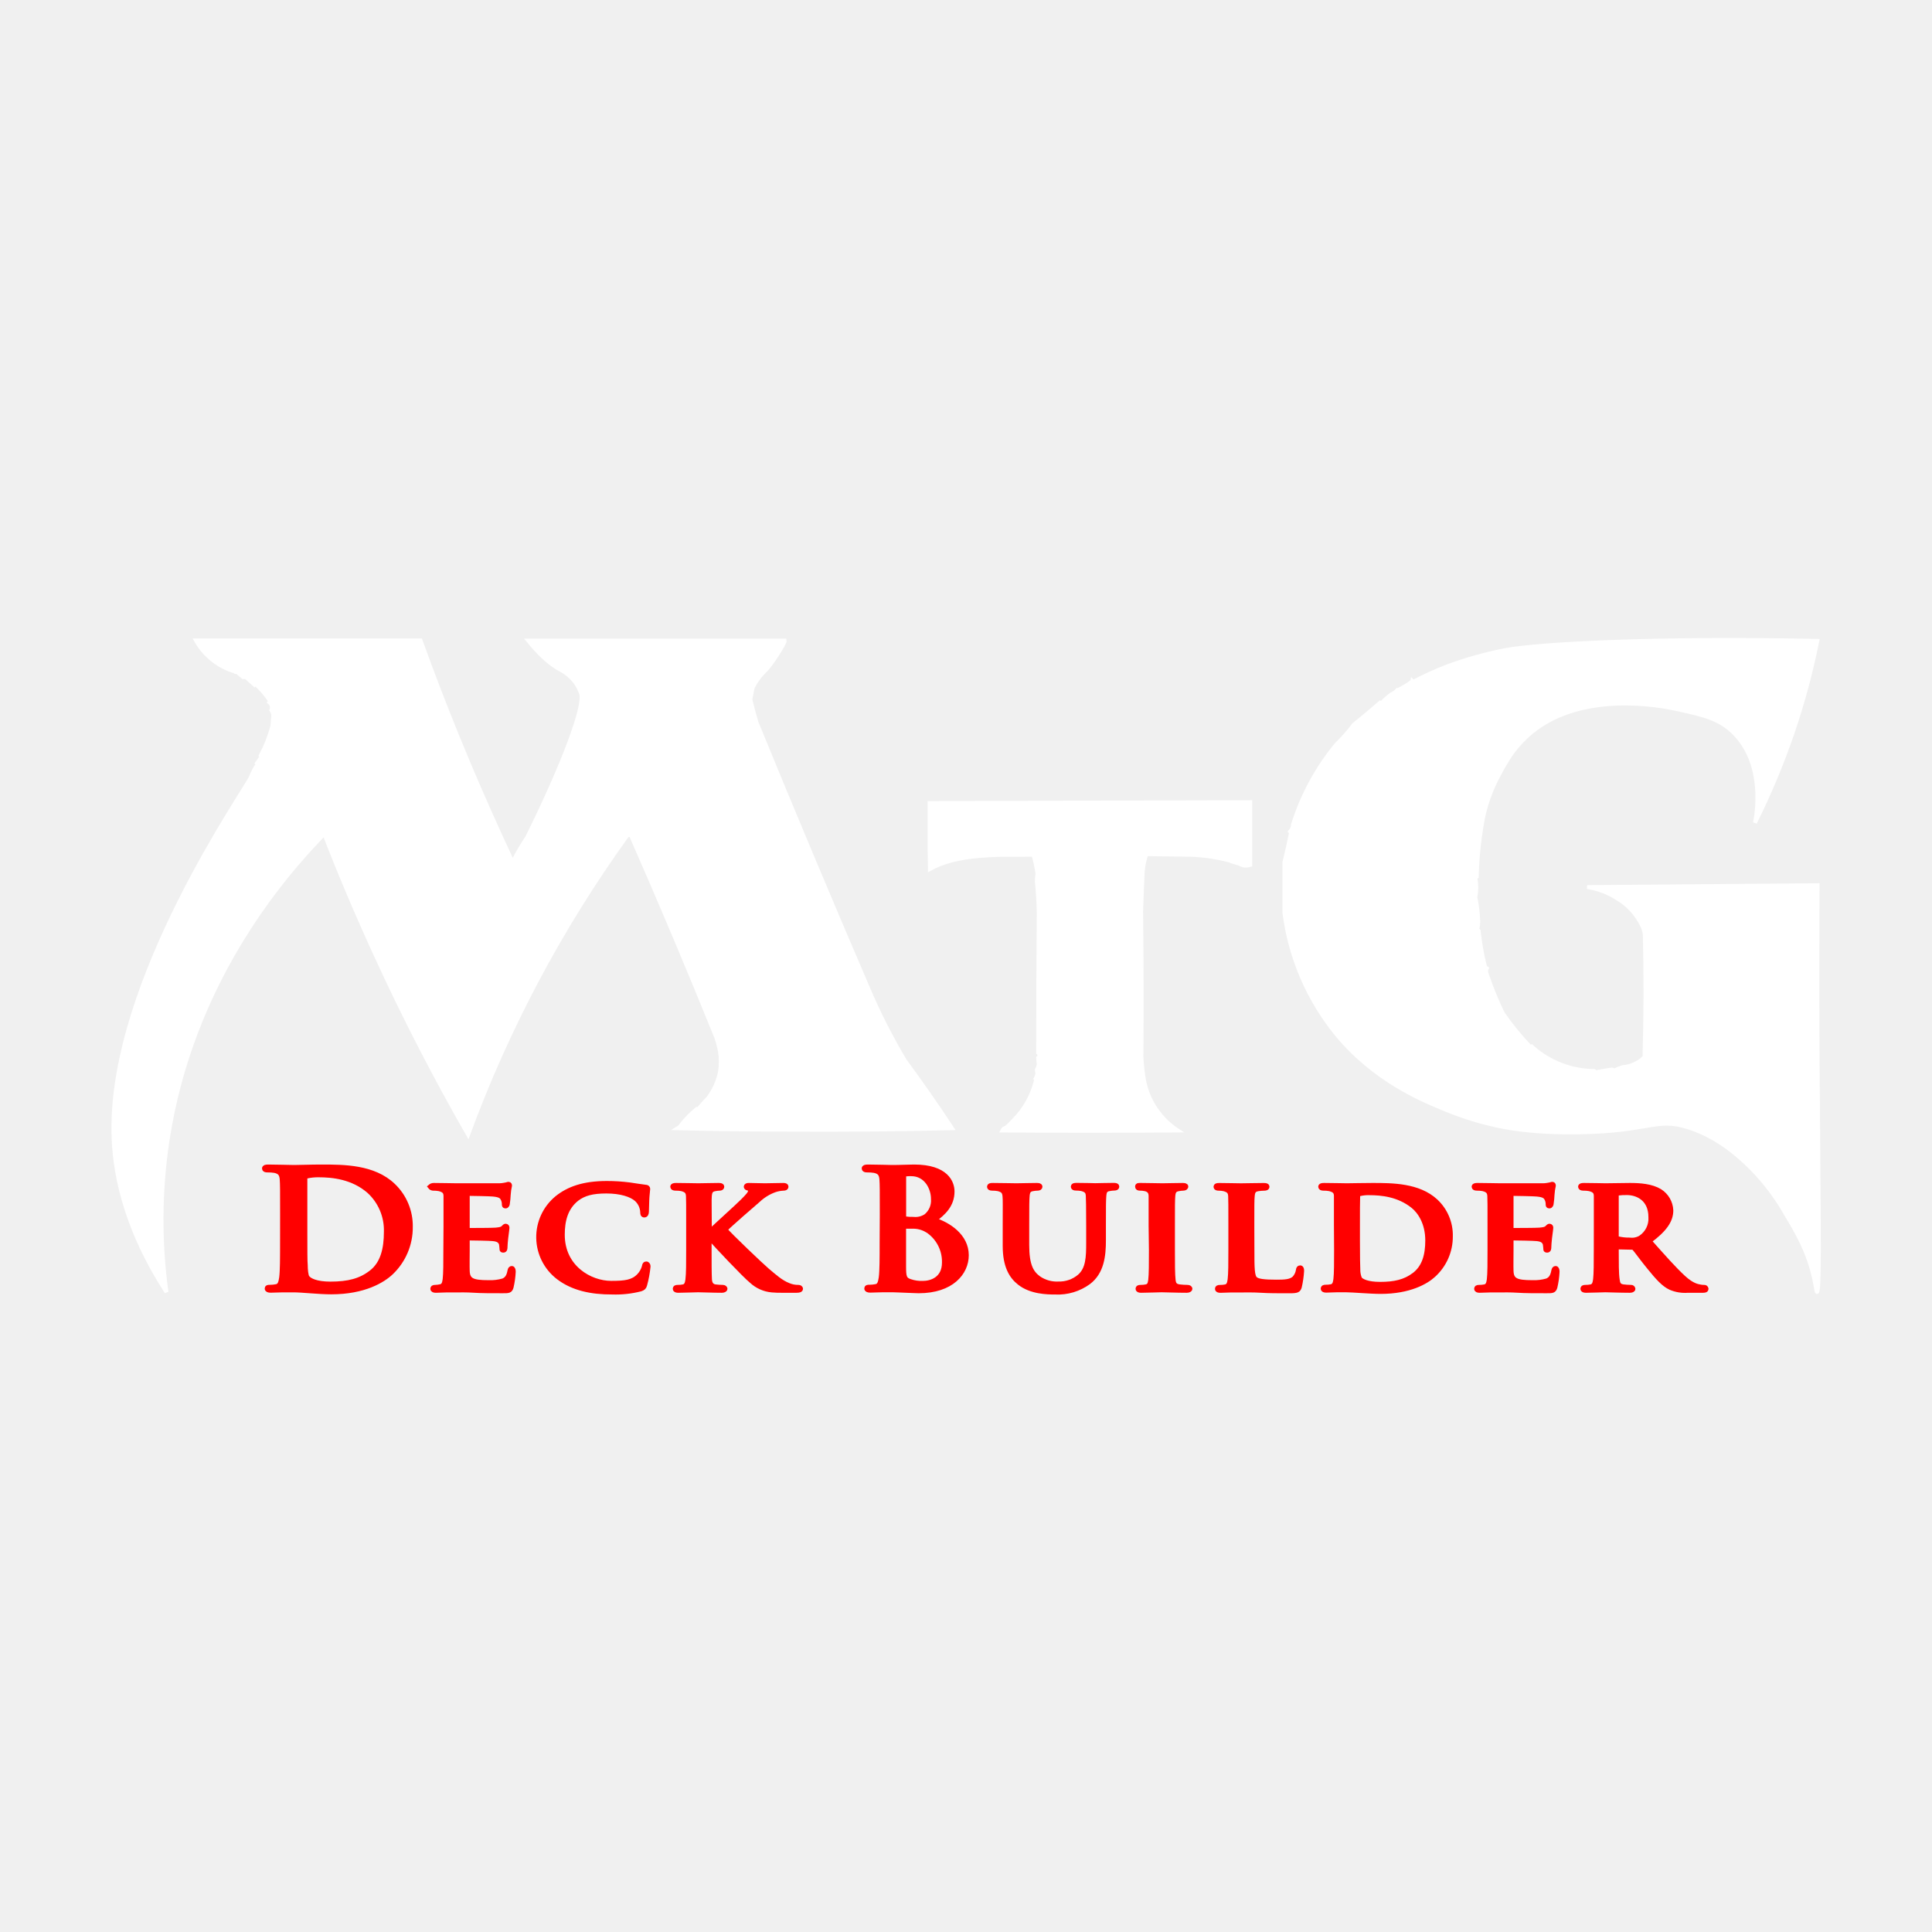
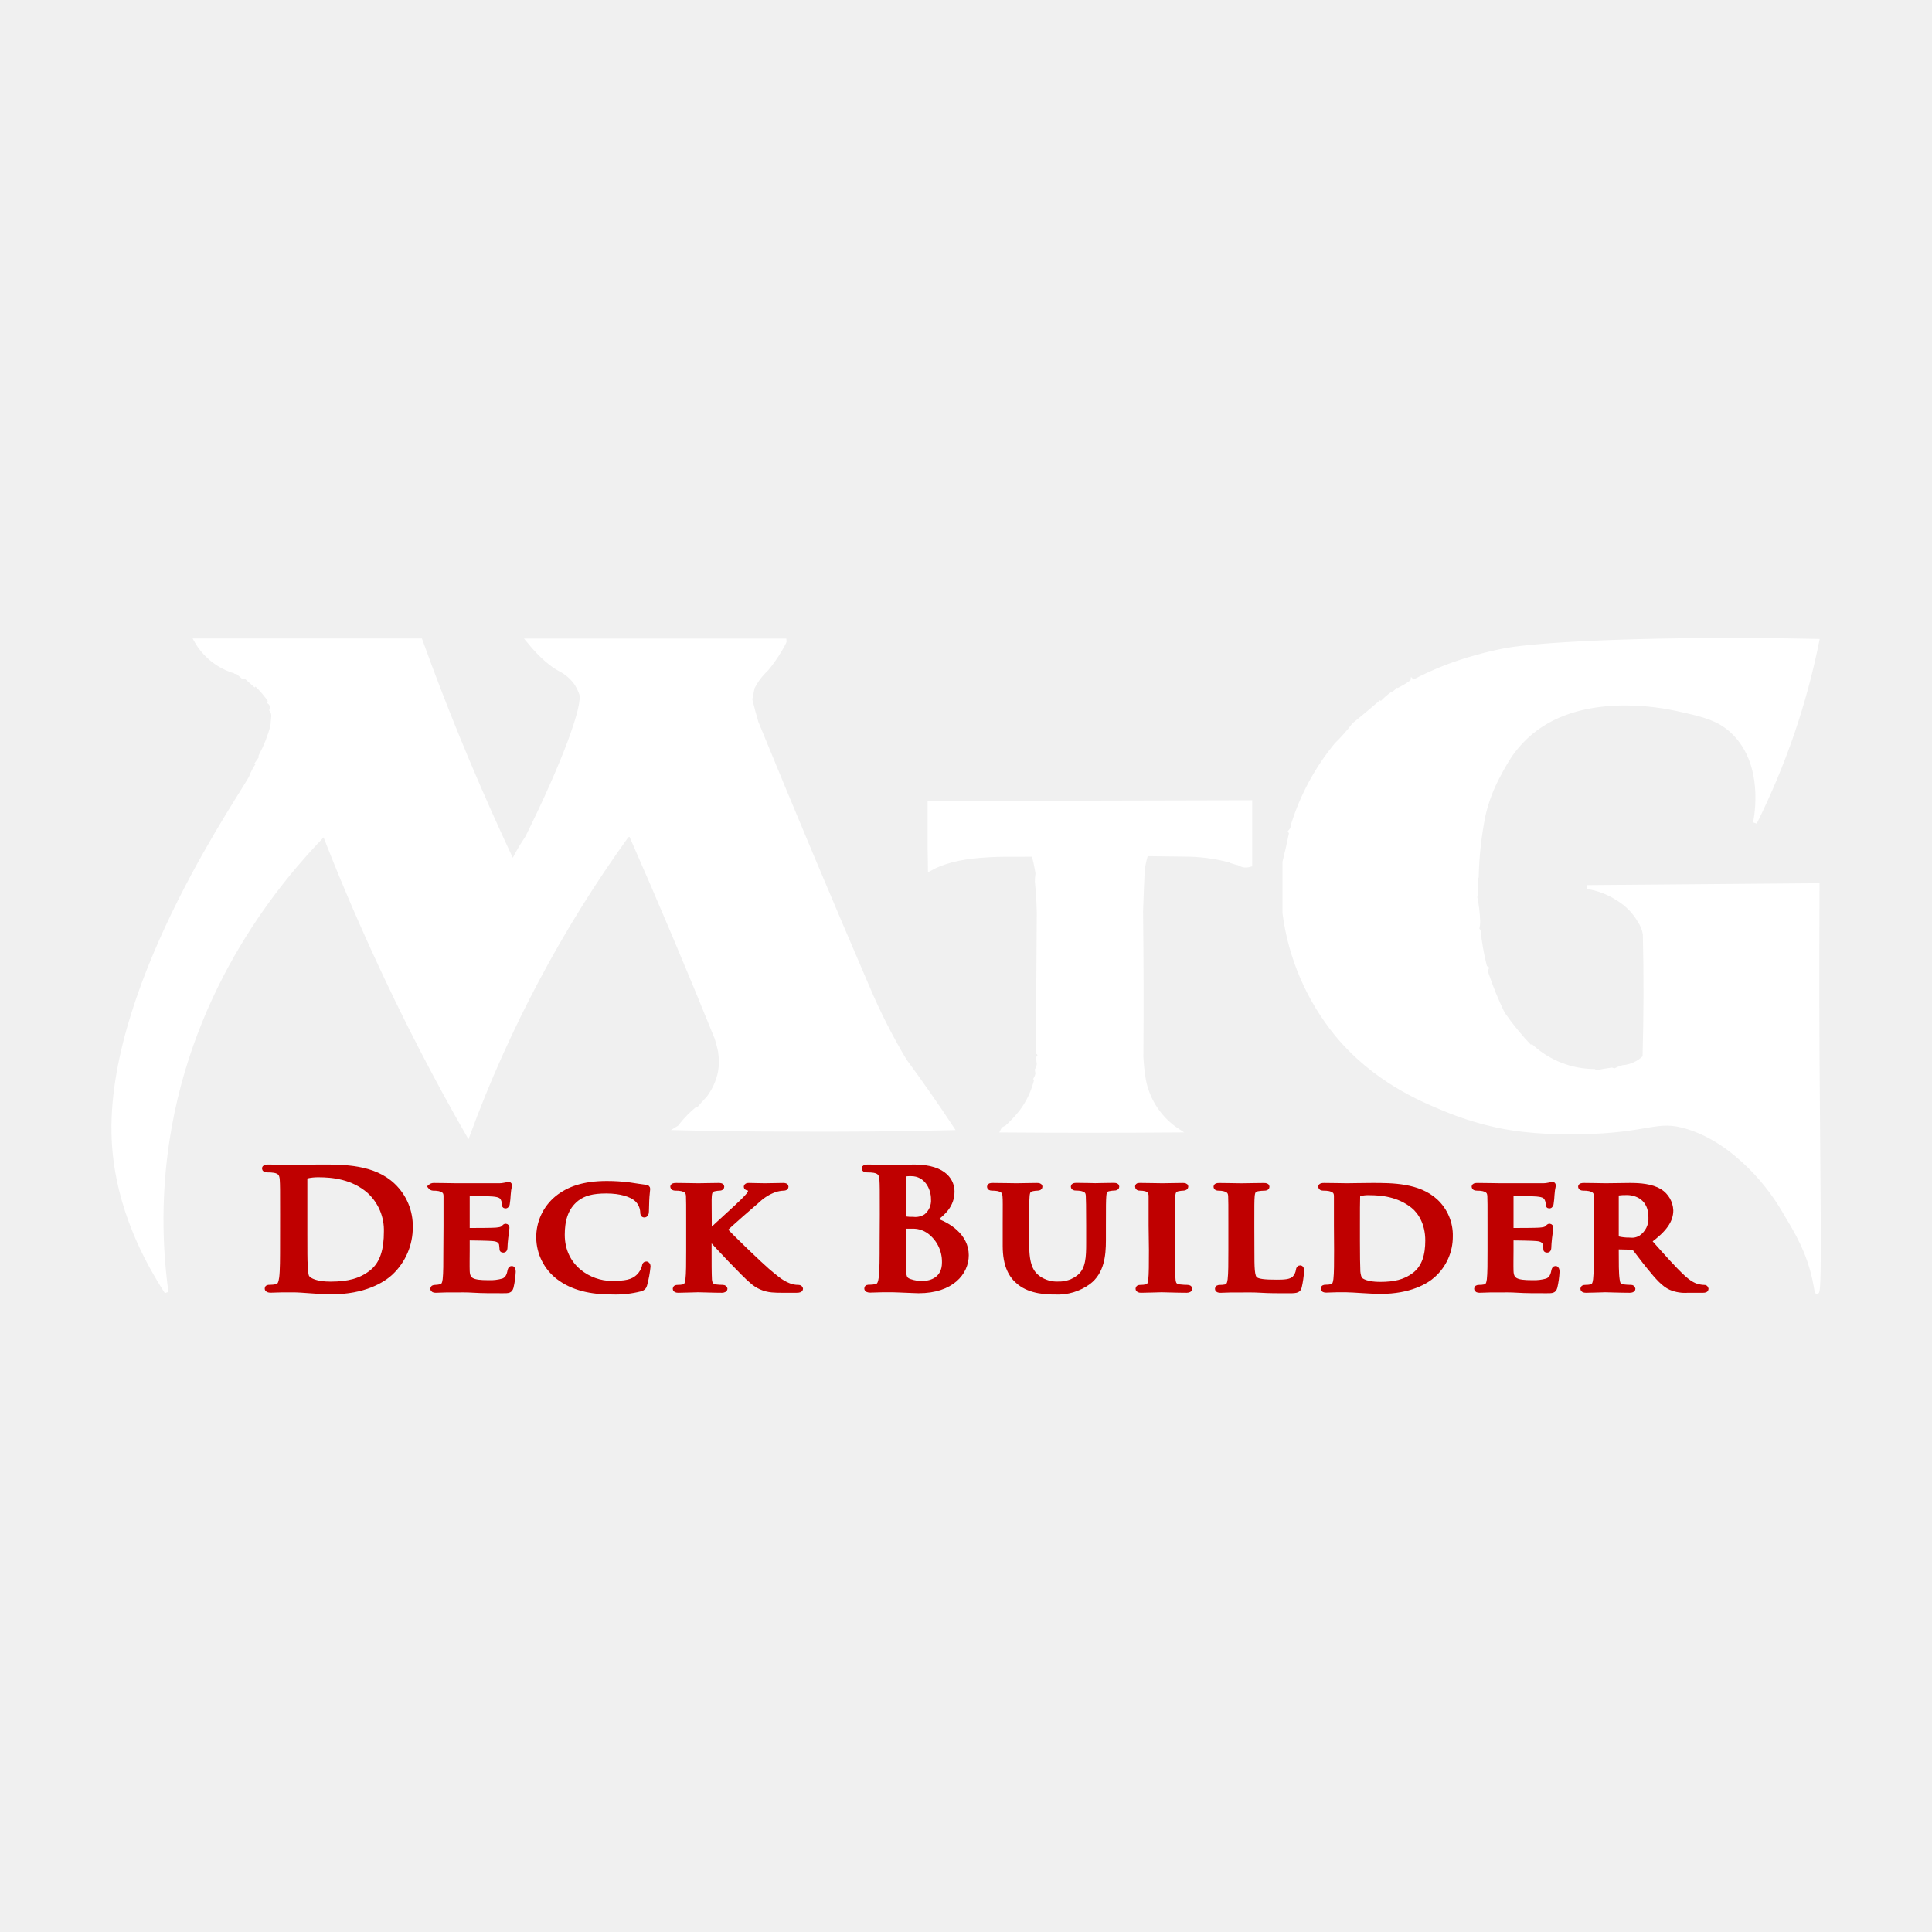
<svg xmlns="http://www.w3.org/2000/svg" viewBox="0 0 500 500">
  <defs>
    <style>
-         .cls-1{fill:red;stroke:red;stroke-miterlimit:10;stroke-width:1.28px;}.cls-2{fill-rule:evenodd;}
+         .cls-1{fill:#bf0000;stroke:#bf0000;stroke-miterlimit:10;stroke-width:1.28px;}.cls-2{fill-rule:evenodd;}
        .cls-2{fill:white;stroke:white} </style>
  </defs>
  <g id="Layer_4" data-name="Layer 4">
    <path class="cls-1" d="M73.13,314.26c0-6.42,0-7.6-.09-8.95s-.46-2.11-2-2.41a11,11,0,0,0-1.8-.12c-.51,0-.79-.09-.79-.38s.33-.38,1-.38c2.44,0,5.35.12,6.64.12,1.44,0,4.34-.12,7.11-.12,5.77,0,13.48,0,18.51,4.81a14.41,14.41,0,0,1,4.48,10.72,16.08,16.08,0,0,1-5,11.78c-2.12,2-6.93,5-15.46,5-1.67,0-3.56-.13-5.31-.26s-3.37-.25-4.53-.25c-.5,0-1.52,0-2.63,0s-2.26.09-3.18.09c-.6,0-.93-.13-.93-.43s.19-.33.74-.33a8.39,8.39,0,0,0,1.66-.17c.93-.17,1.16-1.1,1.34-2.32.23-1.78.23-5.11.23-9Zm5.77,4.64c0,4.47,0,7.72.1,8.53,0,1.05.13,2.74.5,3.2.6.81,2.4,1.69,6,1.69,4.71,0,7.85-.84,10.62-3,3-2.32,3.87-6.16,3.87-10.51a13.73,13.73,0,0,0-4.43-10.55c-4.24-3.71-9.5-4.22-13.11-4.22a13.34,13.34,0,0,0-3,.3.76.76,0,0,0-.55.84c0,1.43,0,5.11,0,8.44Z" />
    <path class="cls-1" d="M115.42,317.17c0-5.45,0-6.46,0-7.6s-.46-1.6-1.75-1.94a8.5,8.5,0,0,0-1.62-.13,1,1,0,0,1-.69-.38,1.34,1.34,0,0,1,.93-.33c2.12,0,4.7.08,5.86.08s10.29,0,11.07,0,1.39-.17,1.71-.21a5.26,5.26,0,0,1,.65-.17c.23,0,.28.17.28.34a14.93,14.93,0,0,0-.33,2.32c0,.38-.14,1.94-.23,2.36,0,.17-.14.59-.46.59s-.32-.16-.32-.46a3.15,3.15,0,0,0-.28-1.31c-.32-.63-.65-1.14-2.68-1.31-.69-.08-5.54-.17-6.37-.17-.18,0-.27.13-.27.34v8.87c0,.21,0,.38.27.38.93,0,6.19,0,7.11-.09s1.57-.17,1.94-.55.46-.46.65-.46a.35.35,0,0,1,.32.38c0,.21-.09.8-.32,2.62-.1.71-.19,2.15-.19,2.4s0,.8-.41.8-.37-.12-.37-.29c-.05-.38-.05-.85-.14-1.31-.23-.72-.74-1.27-2.26-1.39-.74-.09-5.36-.17-6.37-.17-.19,0-.23.17-.23.38v2.87c0,1.22-.05,4.26,0,5.32.09,2.44,1.34,3,5.49,3a12,12,0,0,0,3.83-.46c1-.42,1.48-1.18,1.75-2.66.1-.38.19-.55.47-.55s.37.46.37.84a22.34,22.34,0,0,1-.56,4c-.28.93-.64.93-2.17.93-3,0-5.49,0-7.48-.13s-3.5-.08-4.7-.08c-.46,0-1.34,0-2.31,0s-2,.09-2.82.09c-.5,0-.78-.13-.78-.38s.14-.38.64-.38A6.87,6.87,0,0,0,114,333c.83-.17,1.06-.84,1.2-1.9.18-1.52.18-4.35.18-7.64Z" />
    <path class="cls-1" d="M144.5,330.51a13.06,13.06,0,0,1-.32-20.43c2.95-2.37,6.83-3.8,12.88-3.8a45.77,45.77,0,0,1,5.91.38c1.52.21,2.86.46,4.06.59.46,0,.6.21.6.42s-.09.72-.19,2-.09,3.16-.14,3.88c0,.51-.18.89-.55.89s-.42-.3-.42-.76a4.85,4.85,0,0,0-1.56-3.34c-1.39-1.22-4.11-2.11-7.85-2.11-3.56,0-5.82.59-7.66,2-3,2.36-3.74,5.82-3.74,9.33,0,8.52,7.2,12.57,12.65,12.57,3.6,0,5.58-.25,7.2-1.9a5.64,5.64,0,0,0,1.38-2.4c.09-.55.19-.72.51-.72s.46.34.46.63a28.62,28.62,0,0,1-.88,4.77c-.18.64-.37.81-1.06,1.06a26,26,0,0,1-7.34.8C152.9,334.39,148.19,333.34,144.5,330.51Z" />
    <path class="cls-1" d="M183.56,318.77h.18c1.38-1.35,7.29-6.67,8.49-7.89s2-2,2-2.66a.67.67,0,0,0-.55-.72c-.37-.08-.55-.17-.55-.38s.23-.33.64-.33c.88,0,3.1.08,4.2.08,1.25,0,3.51-.08,4.76-.08.41,0,.69.08.69.33s-.23.38-.6.38a8.21,8.21,0,0,0-2.35.43,12.44,12.44,0,0,0-4.3,2.65c-1.29,1.1-7.34,6.34-8.58,7.64,1.43,1.69,9.41,9.29,11,10.64,1.8,1.48,3.37,3,5.54,3.84a6.28,6.28,0,0,0,2.49.47c.33,0,.56.17.56.38s-.23.38-1,.38h-3.56a26.22,26.22,0,0,1-2.81-.09,8.81,8.81,0,0,1-5.26-2.32c-1.76-1.39-9.56-9.67-10.43-10.76l-.42-.51h-.18v3.25c0,3.29,0,6.12.09,7.68.09,1,.46,1.69,1.47,1.86a17.32,17.32,0,0,0,2,.13c.32,0,.55.21.55.38s-.32.38-.78.38c-2.26,0-5.17-.13-6.19-.13s-3.5.13-5.12.13c-.51,0-.79-.13-.79-.38s.14-.38.65-.38a6.77,6.77,0,0,0,1.43-.13c.83-.17,1.06-.84,1.2-1.9.19-1.52.19-4.35.19-7.64v-6.33c0-5.45,0-6.46-.05-7.6s-.46-1.6-1.75-1.94a8.58,8.58,0,0,0-1.62-.13c-.41,0-.69-.12-.69-.38s.32-.33.92-.33c2.13,0,4.71.08,5.68.08s3.88-.08,5.22-.08c.6,0,.87.08.87.33s-.23.38-.55.38a6.52,6.52,0,0,0-1.16.13c-1.1.17-1.43.68-1.52,1.94s0,2.15,0,7.6Z" />
    <path class="cls-1" d="M228.33,314.26c0-6.42,0-7.6-.09-8.95s-.46-2.11-2-2.41a11,11,0,0,0-1.8-.12c-.51,0-.79-.09-.79-.38s.32-.38,1-.38c2.44,0,5.35.12,6.27.12,2.27,0,4.07-.12,5.64-.12,8.35,0,9.83,4.09,9.83,6.33,0,3.46-2.17,5.53-4.71,7.38,3.78,1.19,8.4,4.18,8.4,9.12,0,4.52-3.83,9.2-12.33,9.2-.55,0-1.89-.08-3.23-.12s-2.76-.13-3.46-.13c-.51,0-1.52,0-2.63,0s-2.26.09-3.18.09c-.6,0-.93-.13-.93-.43s.19-.33.74-.33a8.48,8.48,0,0,0,1.66-.17c.93-.17,1.16-1.1,1.34-2.32.23-1.78.23-5.11.23-9Zm5.54.71c0,.34.14.43.33.47a12.5,12.5,0,0,0,2.16.13,5,5,0,0,0,3.33-.81,5.26,5.26,0,0,0,1.89-4.47c0-2.83-1.8-6.54-5.77-6.54a8.54,8.54,0,0,0-1.52.08c-.33.09-.42.25-.42.72Zm6.09,3.38a7,7,0,0,0-3.83-1c-.83,0-1.29,0-2,0-.19,0-.28.08-.28.29v10c0,2.78.14,3.5,1.62,4a9.05,9.05,0,0,0,3.37.5c2.07,0,5.58-1,5.58-5.4A9.75,9.75,0,0,0,240,318.35Z" />
    <path class="cls-1" d="M260.14,317.17c0-5.45.05-6.46-.05-7.6s-.46-1.6-1.75-1.94a8.31,8.31,0,0,0-1.57-.13c-.46,0-.69-.12-.69-.38s.27-.33.87-.33c2.17,0,4.9.08,6.1.08,1,0,3.74-.08,5.21-.08.6,0,.88.08.88.33s-.23.38-.65.38a6.55,6.55,0,0,0-1.2.13c-1.06.17-1.38.68-1.47,1.94s-.1,2.15-.1,7.6v5c0,5.24,1.11,7.26,3.1,8.7a8.33,8.33,0,0,0,5.12,1.43,8.16,8.16,0,0,0,5.45-1.9c2.26-1.94,2.35-5.06,2.35-8.73v-4.52c0-5.45-.05-6.46-.09-7.6s-.42-1.6-1.71-1.94a7.9,7.9,0,0,0-1.48-.13c-.46,0-.69-.12-.69-.38s.28-.33.83-.33c2.08,0,4.8.08,4.85.08.46,0,3.18-.08,4.75-.08.56,0,.83.08.83.33s-.23.38-.69.38a6.55,6.55,0,0,0-1.2.13c-1.11.17-1.38.68-1.47,1.94s-.1,2.15-.1,7.6V321c0,4-.46,8.23-3.88,10.81a13.48,13.48,0,0,1-8.58,2.57c-2.12,0-6.32-.08-9.28-2.45-2.08-1.64-3.69-4.3-3.69-9.49Z" />
    <path class="cls-1" d="M297.9,317.17c0-5.45,0-6.46,0-7.6s-.5-1.64-1.38-1.9a5.94,5.94,0,0,0-1.48-.17c-.41,0-.64-.08-.64-.42s.32-.29,1-.29c1.52,0,4.29.08,5.44.08s3.65-.08,5.22-.08c.51,0,.83.08.83.29s-.23.42-.65.42a6.55,6.55,0,0,0-1.2.13c-1.1.17-1.43.68-1.52,1.94s-.09,2.15-.09,7.6v6.33c0,3.46,0,6.33.18,7.85.14,1,.42,1.52,1.62,1.69a17.46,17.46,0,0,0,2.08.13c.46,0,.64.21.64.38s-.32.38-.78.38c-2.68,0-5.45-.13-6.56-.13-.92,0-3.69.13-5.31.13-.5,0-.78-.13-.78-.38s.14-.38.65-.38a6.77,6.77,0,0,0,1.43-.13c.83-.17,1.06-.68,1.2-1.73.18-1.48.18-4.35.18-7.81Z" />
    <path class="cls-1" d="M324,323.5c0,4.6,0,6.88.88,7.56.69.55,2.26.76,5.4.76,2.17,0,3.74-.05,4.75-1a4.07,4.07,0,0,0,1-2.15c.05-.34.14-.55.46-.55s.37.38.37.8a25.45,25.45,0,0,1-.6,4.14c-.28.8-.46,1-2.58,1-2.91,0-5.27,0-7.3-.13s-3.74-.08-5.4-.08c-.46,0-1.34,0-2.31,0s-2,.09-2.81.09c-.51,0-.79-.13-.79-.38s.14-.38.65-.38a6.77,6.77,0,0,0,1.43-.13c.83-.17,1.06-.84,1.2-1.9.19-1.52.19-4.35.19-7.64v-6.33c0-5.45,0-6.46-.05-7.6s-.46-1.6-1.75-1.94a6.26,6.26,0,0,0-1.34-.13c-.47,0-.7-.12-.7-.38s.28-.33.88-.33c1.89,0,4.48.08,5.59.08s4.29-.08,5.86-.08c.6,0,.87.08.87.33s-.23.38-.73.38a10.39,10.39,0,0,0-1.57.13c-1.11.17-1.43.68-1.53,1.94s-.09,2.15-.09,7.6Z" />
    <path class="cls-1" d="M345.86,317.17c0-5.45,0-6.46,0-7.6s-.46-1.6-1.76-1.94a8.39,8.39,0,0,0-1.61-.13c-.42,0-.69-.12-.69-.38s.32-.33.92-.33c2.12,0,4.71.08,5.86.08s4.16-.08,6.6-.08c5.08,0,11.91,0,16.34,4.09a12,12,0,0,1,3.83,9.12,13.35,13.35,0,0,1-4.43,10c-1.84,1.69-6.14,4.22-13.61,4.22-1.48,0-3.24-.12-4.85-.21s-3.09-.21-4.11-.21c-.46,0-1.34,0-2.31,0s-2,.09-2.81.09c-.51,0-.79-.13-.79-.38s.14-.38.65-.38a6.77,6.77,0,0,0,1.43-.13c.83-.17,1.06-.84,1.2-1.9.18-1.52.18-4.35.18-7.64Zm5.45,4c0,3.8.05,6.54.09,7.26a6.17,6.17,0,0,0,.46,2.53c.51.68,2.13,1.43,5.31,1.43,3.69,0,6.42-.59,8.86-2.44,2.64-2,3.47-5.2,3.47-8.91,0-4.56-2-7.51-3.79-8.95-3.74-3-8.17-3.42-11.35-3.42a9.38,9.38,0,0,0-2.5.26.63.63,0,0,0-.5.71c-.05,1.23-.05,4.18-.05,7Z" />
    <path class="cls-1" d="M385.61,317.17c0-5.45,0-6.46-.05-7.6s-.46-1.6-1.75-1.94a8.5,8.5,0,0,0-1.62-.13c-.41,0-.69-.12-.69-.38s.33-.33.93-.33c2.12,0,4.7.08,5.86.08s10.29,0,11.08,0,1.38-.17,1.7-.21a5.26,5.26,0,0,1,.65-.17c.23,0,.28.17.28.34a14.93,14.93,0,0,0-.33,2.32c0,.38-.14,1.94-.23,2.36,0,.17-.14.59-.46.59s-.32-.16-.32-.46a3.15,3.15,0,0,0-.28-1.31c-.32-.63-.65-1.14-2.68-1.31-.69-.08-5.54-.17-6.37-.17-.18,0-.27.13-.27.34v8.87c0,.21,0,.38.27.38.93,0,6.19,0,7.11-.09s1.57-.17,1.94-.55.46-.46.65-.46a.35.35,0,0,1,.32.38c0,.21-.09.8-.32,2.62-.1.71-.19,2.15-.19,2.4s0,.8-.41.8-.37-.12-.37-.29c-.05-.38-.05-.85-.14-1.31-.23-.72-.74-1.27-2.26-1.39-.74-.09-5.36-.17-6.37-.17-.19,0-.23.17-.23.38v2.87c0,1.22-.05,4.26,0,5.32.09,2.44,1.34,3,5.49,3a12,12,0,0,0,3.83-.46c1-.42,1.48-1.18,1.75-2.66.1-.38.19-.55.47-.55s.37.46.37.84a22.34,22.34,0,0,1-.56,4c-.28.93-.64.93-2.17.93-3,0-5.49,0-7.47-.13s-3.51-.08-4.71-.08c-.46,0-1.34,0-2.31,0s-2,.09-2.82.09c-.5,0-.78-.13-.78-.38s.14-.38.64-.38a6.87,6.87,0,0,0,1.44-.13c.83-.17,1.06-.84,1.2-1.9.18-1.52.18-4.35.18-7.64Z" />
    <path class="cls-1" d="M413.12,317.17c0-5.45,0-6.46,0-7.6s-.46-1.6-1.76-1.94a8.39,8.39,0,0,0-1.61-.13c-.42,0-.7-.12-.7-.38s.33-.33.93-.33c2.12,0,4.71.08,5.54.08,1.38,0,5.08-.08,6.32-.08,2.59,0,5.54.21,7.71,1.52a6.15,6.15,0,0,1,2.86,4.93c0,2.66-1.66,5-5.63,7.94,3.6,4.05,6.46,7.3,8.91,9.54,2.26,2.07,3.69,2.24,4.34,2.36a3.85,3.85,0,0,0,1,.09.45.45,0,0,1,.5.38c0,.29-.27.38-.78.38H436.8a9.46,9.46,0,0,1-4.43-.72c-1.75-.8-3.28-2.49-5.54-5.28-1.61-1.94-3.32-4.34-3.83-4.89a1,1,0,0,0-.74-.26l-3.64-.08c-.19,0-.33.08-.33.29v.51c0,3.34,0,6.12.23,7.64.14,1.06.33,1.73,1.57,1.9a17.91,17.91,0,0,0,2,.13.46.46,0,0,1,.51.38c0,.25-.33.38-.84.38-2.35,0-5.72-.13-6.32-.13-.78,0-3.37.13-5,.13-.51,0-.79-.13-.79-.38s.14-.38.65-.38a6.77,6.77,0,0,0,1.43-.13c.83-.17,1.06-.84,1.2-1.9.18-1.52.18-4.35.18-7.64Zm5.17,2.79a.56.56,0,0,0,.37.63,12.3,12.3,0,0,0,3.09.34,4.44,4.44,0,0,0,2.87-.59,5.94,5.94,0,0,0,2.63-5.32c0-5.07-3.79-6.38-6.19-6.38a16.67,16.67,0,0,0-2.4.13.45.45,0,0,0-.37.51Z" />
    <path class="cls-2" d="M175.38,292a2.84,2.84,0,0,0,1-1,27.87,27.87,0,0,1,3.84-3.92l.24.24c.91-1.1,1.86-2.17,2.85-3.19a17,17,0,0,0,3-6.63,16.56,16.56,0,0,0,0-5.53c-.24-1.11-.52-2.21-.87-3.31Q174.66,242,163.25,216.08a1.74,1.74,0,0,0-1,.24,322.16,322.16,0,0,0-41.11,77.35c-8.15-14.22-16.32-29.88-24.15-47q-7.27-15.9-13.06-30.86c-11.24,11.54-34.45,38.75-40.6,79.52a137.13,137.13,0,0,0-.24,39.07c-11.35-17.55-13.59-32-13.74-41.36-.65-39.75,34.49-89,35.65-92.08a12.56,12.56,0,0,1,1.19-2.4c.17-.27.35-.54.54-.79l-.24-.25,1.23-1.72-.24-.24a36.92,36.92,0,0,0,3-7.62c0-.39.22-2.13.24-2.7a2.64,2.64,0,0,0-.49-1.47,1.73,1.73,0,0,0-.5-2l.25-.24A25.12,25.12,0,0,0,66.13,177l-.25.24-2.23-2h-.74l-1.73-1.48c-.25.28-.42.2-.5-.24-.25.28-.41.19-.49-.25l-.25.25a17.12,17.12,0,0,1-9.24-7.78h58.14c6,16.66,12.92,33.61,20.76,50.75q1.41,3.09,2.85,6.15c.12-.27.34-.27.49,0a52.06,52.06,0,0,1,3.46-5.88c9.56-19.26,15-34.13,14-37.21a12,12,0,0,0-1.43-2.86,11.55,11.55,0,0,0-4-3.4c-2-1.08-4.75-3.15-8.31-7.53h66.44c.13.6-3.73,6.73-5.29,8a16.31,16.31,0,0,0-3,4.18c-.22,1.09-.43,2.11-.62,3.07q.72,3,1.61,6,14.31,34.92,28.82,68.64a156.07,156.07,0,0,0,9.53,18.78q6.25,8.48,12.25,17.56-20.76.5-42.56.37Q189.38,292.35,175.38,292Z" />
    <path class="cls-2" d="M454.19,212.93c.4-2.06,2.71-14.86-5.27-23.05-3.79-3.89-8-4.83-14.84-6.34-3.64-.81-25.68-5.34-39,7.08l-.48.46a30.37,30.37,0,0,0-3.63,4.25,51.92,51.92,0,0,0-3,5.13,40.43,40.43,0,0,0-4.06,10.7,92,92,0,0,0-1.72,15.74l-.37.36a12.35,12.35,0,0,1,0,4.92,36.15,36.15,0,0,1,.74,6,7.82,7.82,0,0,1-.25,2.33l.37.37a66.2,66.2,0,0,0,1.6,9.1,1,1,0,0,0,.49.62,1.65,1.65,0,0,0,0,1.47,84.89,84.89,0,0,0,4.18,10.21,70.36,70.36,0,0,0,7.26,8.85l.24-.25a24.24,24.24,0,0,0,16.11,6.28l.37.36c1.22-.27,2.61-.51,4.18-.73l.74.24a12.4,12.4,0,0,1,2.09-.86,9,9,0,0,0,5.65-2.58q.45-15.89.08-31.78a8.46,8.46,0,0,0-1.38-3.5,15.92,15.92,0,0,0-5.53-5.66,20.1,20.1,0,0,0-8-3.08l59.63-.49c-.05,10.47-.09,25.56,0,43.77.18,33.64.73,61.51-.14,61.54-.17,0-.23-1-.67-3.12-1.54-7.26-4.58-12.37-7.29-16.86a56.48,56.48,0,0,0-9-12c-2.43-2.39-8.18-8.08-16.4-10.65-8.38-2.63-9.57,1-28.37,1.3-12.12.17-19.11-1.25-22.25-2a79.47,79.47,0,0,1-12.44-4c-6.18-2.56-18.09-7.5-27.9-19.33a62.34,62.34,0,0,1-13.52-31.39V223.08c.62-2.51,1.2-5.05,1.72-7.62l-.24-.25a2.88,2.88,0,0,0,.74-1.84,61.53,61.53,0,0,1,11.18-20.66,43.53,43.53,0,0,0,4.55-5.16q3.45-2.78,6.77-5.66l.24.25a19.12,19.12,0,0,1,2.71-2.46,4.43,4.43,0,0,0,1.47-1c.08.08,3.86-2,3.94-2.46l.24.24a79.78,79.78,0,0,1,8.79-4,94.31,94.31,0,0,1,15.08-4.22c9.09-1.69,39.48-3.23,80.73-2.39a189.24,189.24,0,0,1-6.39,23.76A192,192,0,0,1,454.19,212.93Z" />
    <path class="cls-2" d="M264.24,287.74a22.51,22.51,0,0,0,3.93-8.42l-.17-.16a3.76,3.76,0,0,0,.49-1.47,2.29,2.29,0,0,1-.16-.82,3.93,3.93,0,0,0,.49-1.47,14.74,14.74,0,0,1-.16-1.63.83.83,0,0,0,0-1.31q0-18.12.16-36.28c-.06-2.7-.22-5.36-.49-8a12.85,12.85,0,0,1,.16-2.12,38.44,38.44,0,0,0-1.3-5.72l.16-.49c-.27-.49-.54-1-.82-1.47a19.75,19.75,0,0,0-6-8.5,1.47,1.47,0,0,0,.4-.24h41.84a1.64,1.64,0,0,1,.32,1.79,7,7,0,0,1-1.47,1.31,2.36,2.36,0,0,1-.49.82c0-.06-.11-.11-.16-.16a21.85,21.85,0,0,0-5.23,12.09q-.24,5.19-.41,10.37.22,19,.08,37.67a50.6,50.6,0,0,0,.66,6.05,20.15,20.15,0,0,0,8.74,13q-22.71.17-45.43,0a1.25,1.25,0,0,1,1-.74A36.78,36.78,0,0,0,264.24,287.74Z" />
    <path class="cls-2" d="M323.57,207.6c0,2.66,0,5.33,0,8s0,5.5,0,8.24a4,4,0,0,1-1.8.13,7.41,7.41,0,0,1-1.31-.56,4.52,4.52,0,0,1-.82-.18l.17-.07a45,45,0,0,0-12.1-1.95c-3.47-.05-6.93-.1-10.38-.13q-19,.15-37.67.16c-2,0-4,.13-6,.27q-8.13.66-13,3.38c0-1.69-.07-3.37-.09-5.07,0-4,0-8,0-12l41.6-.12Z" />
  </g>
</svg>
